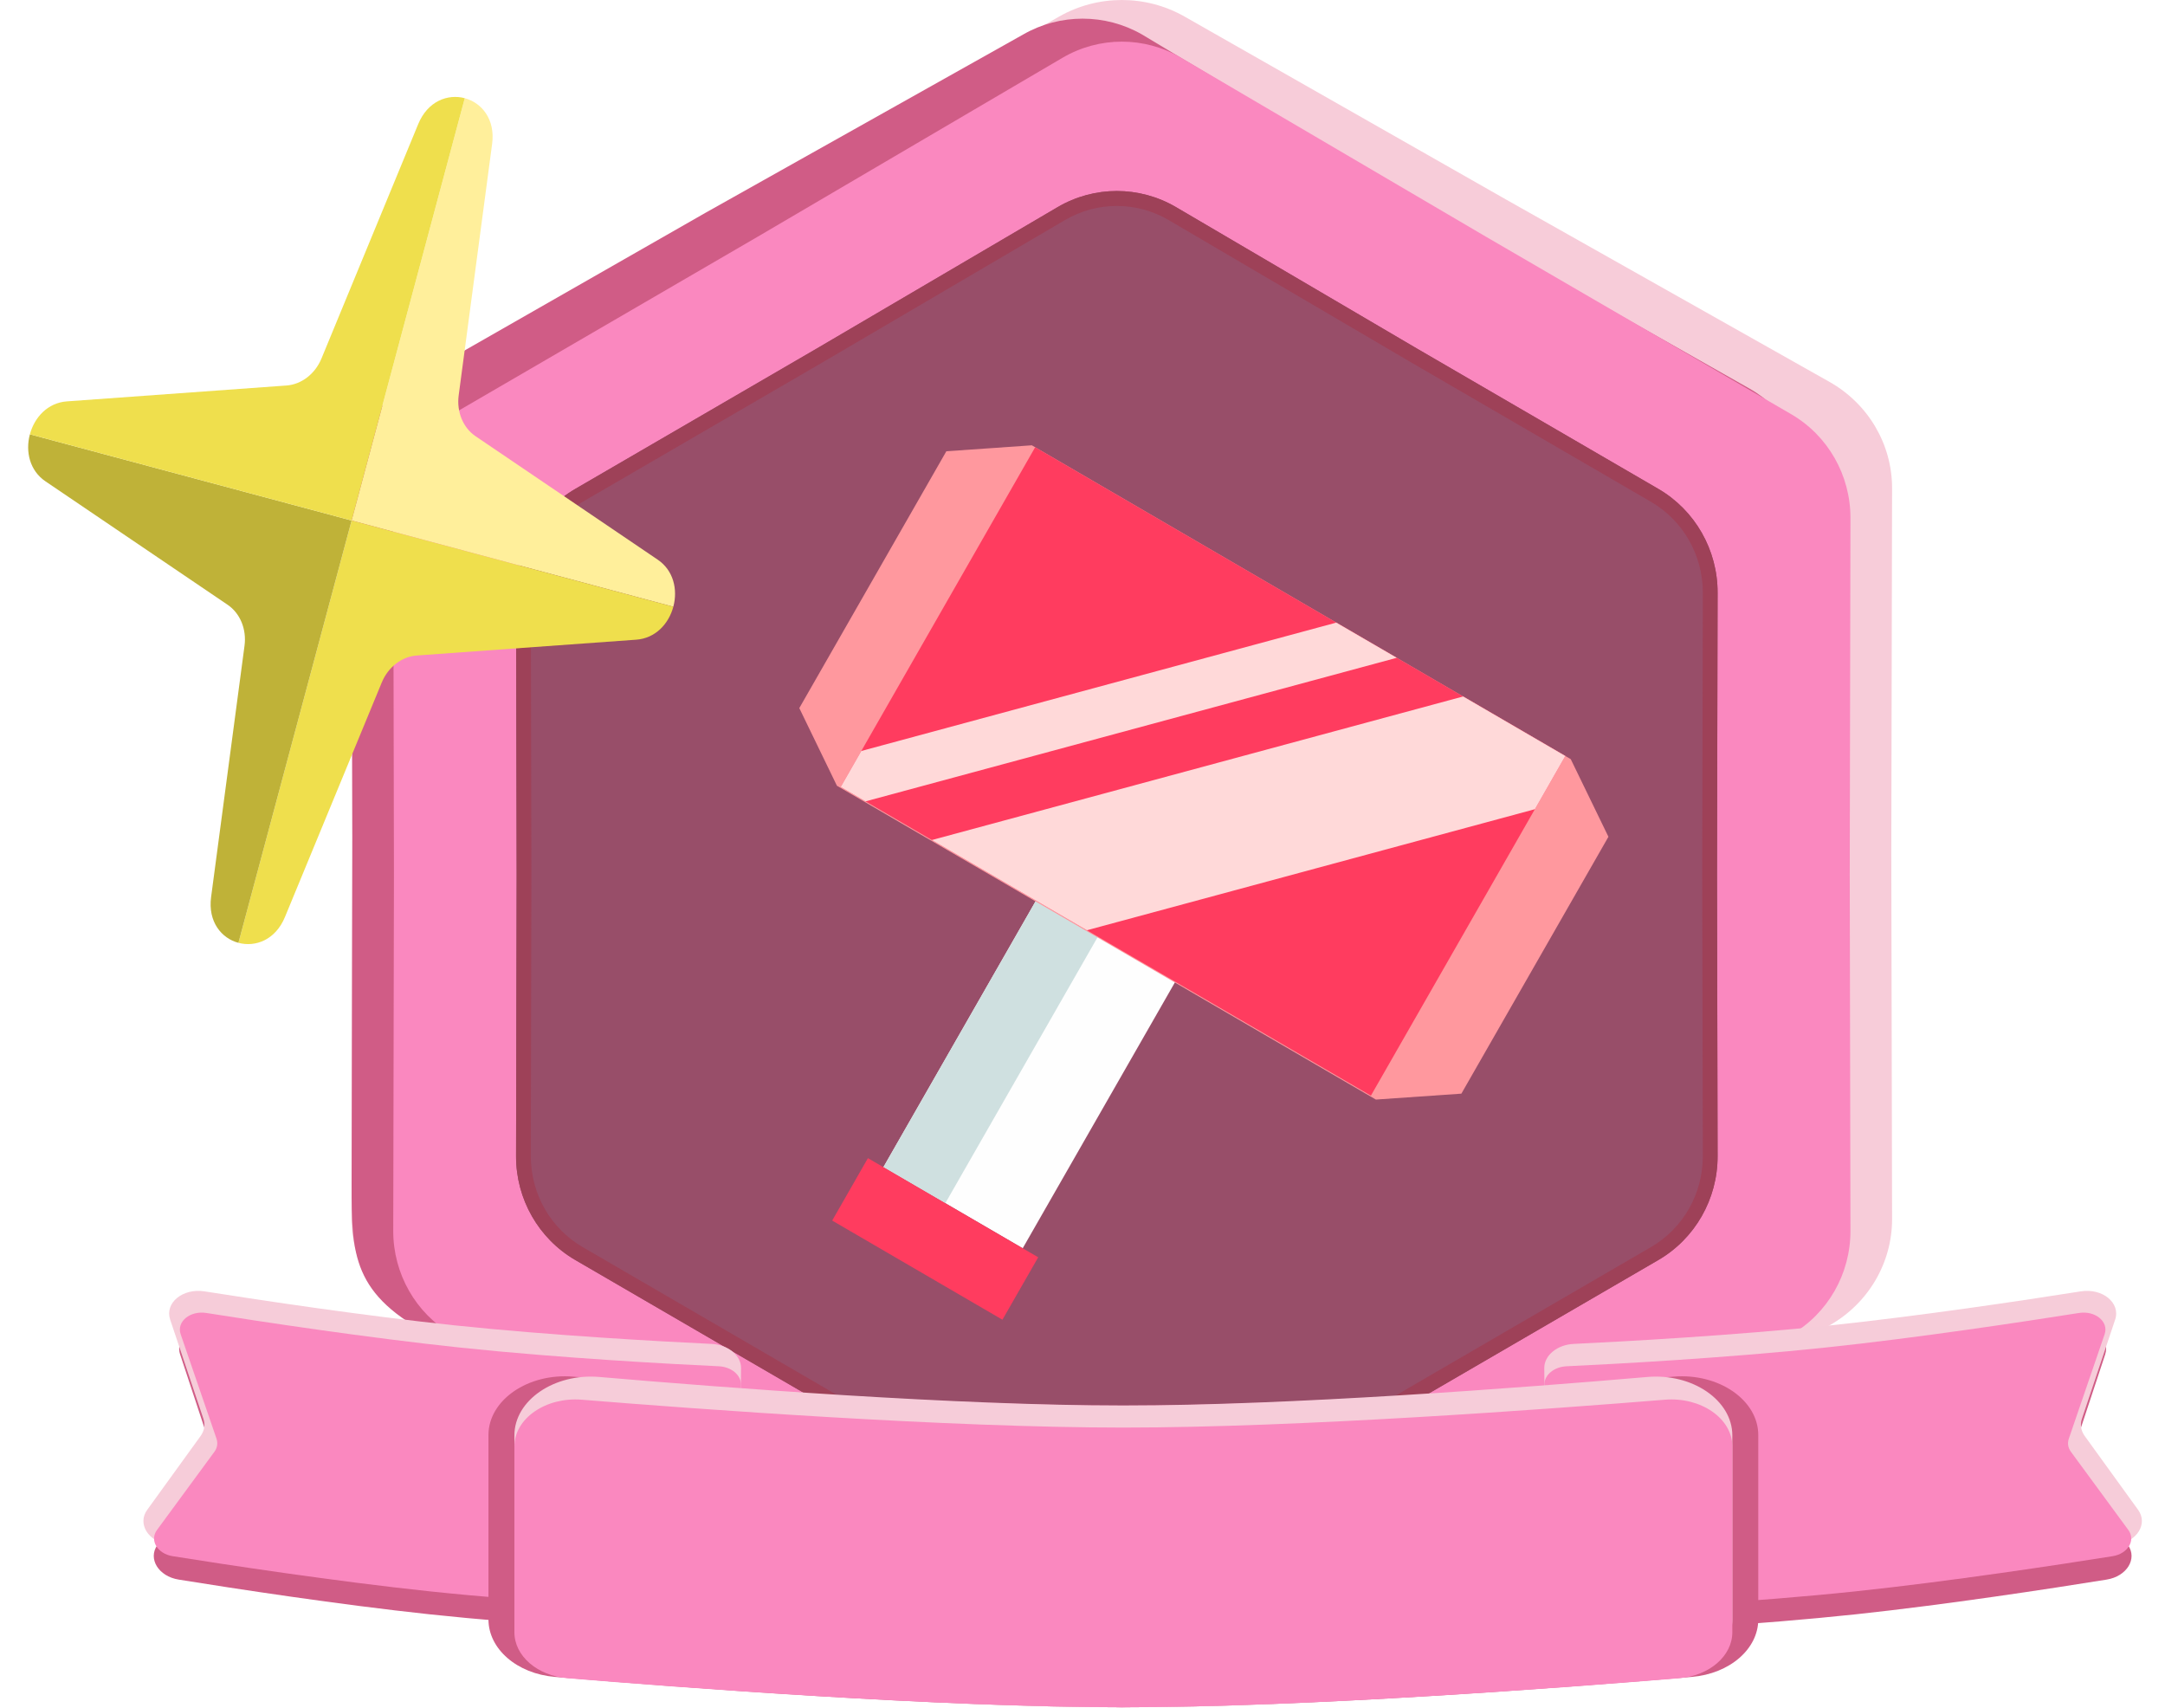
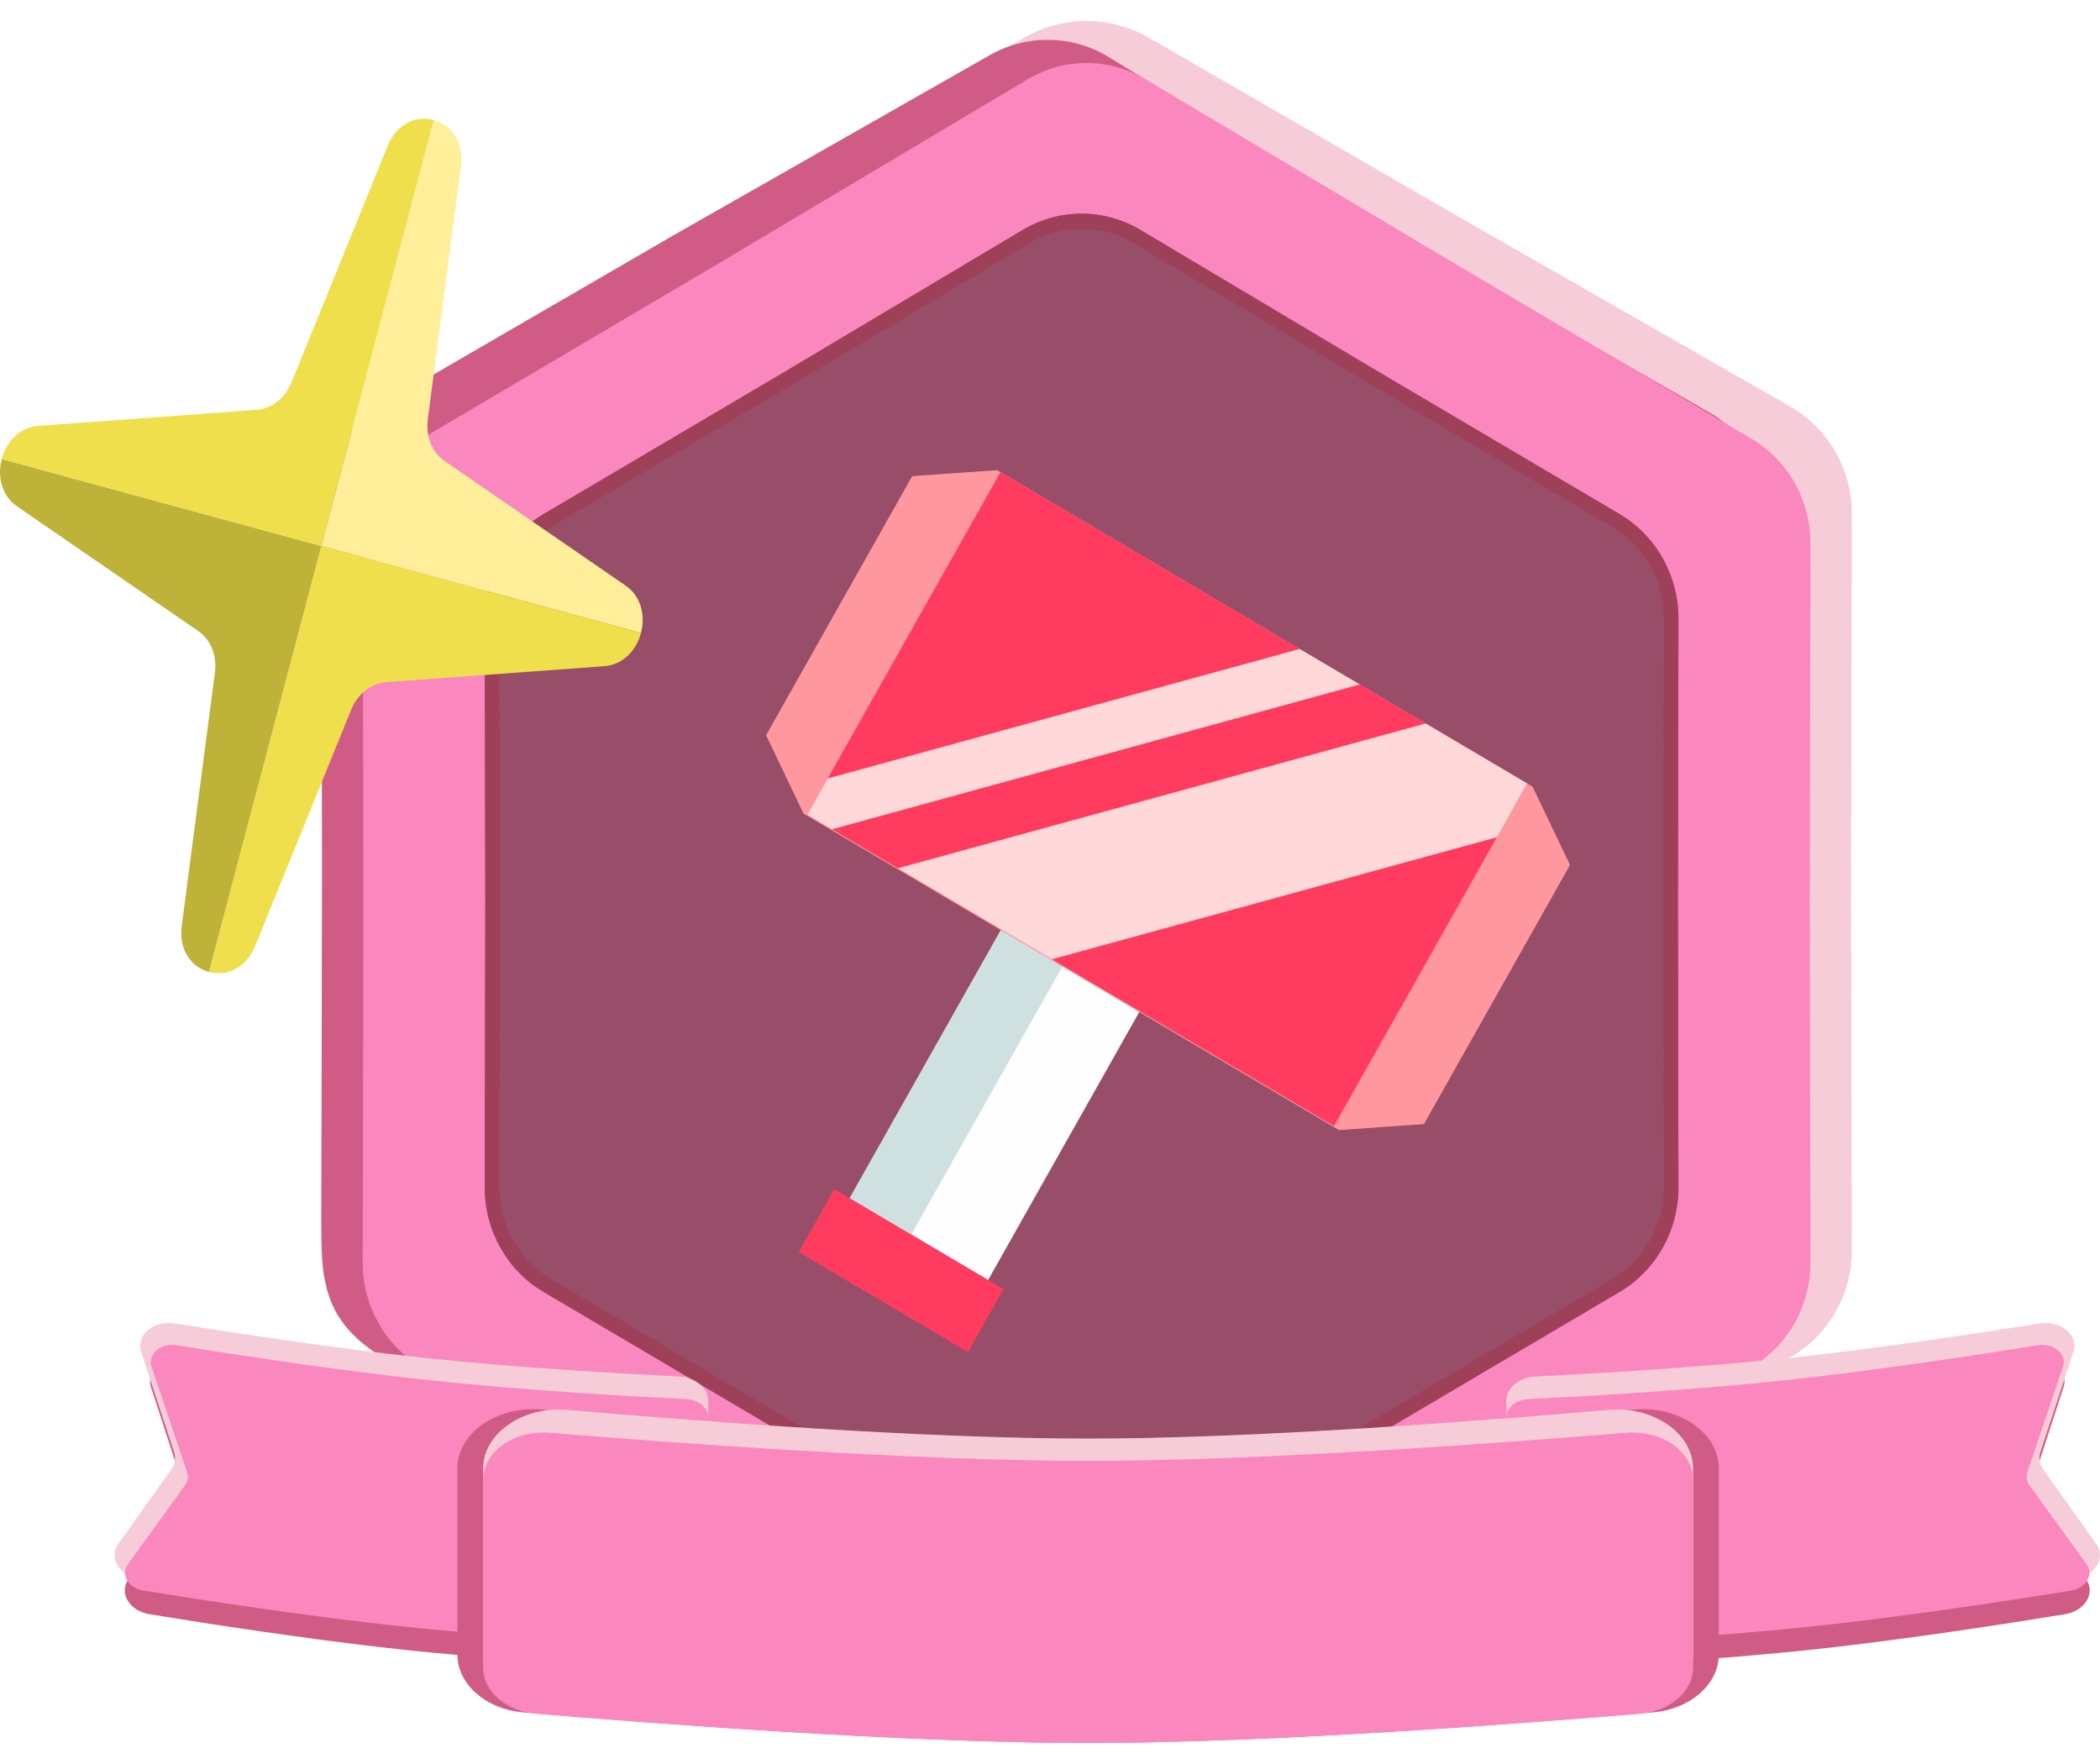
- <svg xmlns="http://www.w3.org/2000/svg" width="52" height="41" viewBox="0 0 52 41" fill="none">
-   <path d="M43.94 9.17C44.873 9.696 45.447 10.672 45.445 11.727L45.426 20.5L45.445 29.273C45.447 30.328 44.873 31.304 43.94 31.83L36.186 36.201L28.45 40.603C27.519 41.132 26.371 41.132 25.44 40.603L17.704 36.201L9.95 31.83C9.017 31.304 8.443 30.328 8.445 29.273L8.463 20.5L8.445 11.727C8.443 10.672 9.017 9.696 9.95 9.17L17.704 4.799L25.44 0.397C26.371 -0.132 27.519 -0.132 28.45 0.397L36.186 4.799L43.94 9.17Z" fill="#F7CCD9" />
-   <path d="M40.566 11.009C41.499 11.534 42.073 12.51 42.071 13.565L42.057 20.5L42.071 27.435C42.073 28.49 41.499 29.465 40.566 29.991L34.437 33.446L28.322 36.926C27.392 37.455 26.243 37.455 25.313 36.926L19.198 33.446L13.068 29.991C12.136 29.465 11.562 28.49 11.564 27.435L11.578 20.5L11.564 13.565C11.562 12.51 12.136 11.534 13.068 11.009L19.198 7.554L25.313 4.074C26.243 3.545 27.392 3.545 28.322 4.074L34.437 7.554L40.566 11.009Z" fill="#F7CCD9" />
-   <path fill-rule="evenodd" clip-rule="evenodd" d="M41.682 20.499L41.696 13.565C41.698 12.641 41.196 11.788 40.38 11.328L34.249 7.872L28.134 4.392C27.32 3.929 26.315 3.929 25.501 4.392L19.385 7.873L13.255 11.328C12.439 11.788 11.937 12.641 11.939 13.565L11.953 20.501L11.939 27.435C11.937 28.359 12.439 29.212 13.255 29.672L19.386 33.128L25.501 36.608C26.315 37.071 27.32 37.071 28.134 36.608L34.25 33.127L40.38 29.672C41.196 29.212 41.698 28.359 41.696 27.435L41.682 20.499ZM42.071 13.565C42.073 12.51 41.499 11.534 40.566 11.009L34.437 7.554L28.322 4.074C27.392 3.545 26.243 3.545 25.313 4.074L19.198 7.554L13.068 11.009C12.136 11.534 11.562 12.51 11.564 13.565L11.578 20.5L11.564 27.435C11.562 28.49 12.136 29.465 13.068 29.991L19.198 33.446L25.313 36.926C26.243 37.455 27.392 37.455 28.322 36.926L34.437 33.446L40.566 29.991C41.499 29.465 42.073 28.49 42.071 27.435L42.057 20.5L42.071 13.565Z" fill="#B5AC5B" />
-   <path d="M42.022 9.333C42.904 9.833 43.447 10.761 43.445 11.765L43.428 20.11L43.445 28.456C43.447 29.459 42.904 30.387 42.022 30.887L34.686 35.045L27.368 39.233C26.488 39.736 25.402 39.736 24.521 39.233L16.445 36.11L10.445 32.11C8.445 31.11 8.445 30.11 8.445 28.456L8.462 20.11L8.445 11.765C8.445 10.61 9.063 9.61 9.945 9.11L16.945 5.11L24.579 0.826C25.459 0.322 26.545 0.322 27.426 0.826L34.686 5.176L42.022 9.333Z" fill="#D05C86" />
-   <path d="M38.83 11.082C39.712 11.582 40.256 12.51 40.254 13.514L40.24 20.11L40.254 26.707C40.256 27.71 39.712 28.638 38.83 29.139L33.032 32.425L27.248 35.735C26.367 36.239 25.281 36.239 24.401 35.735L18.617 32.425L12.819 29.139C11.936 28.638 11.393 27.71 11.395 26.707L11.409 20.11L11.395 13.514C11.393 12.51 11.936 11.582 12.819 11.082L18.617 7.796L24.401 4.486C25.281 3.982 26.367 3.982 27.248 4.486L33.032 7.796L38.83 11.082Z" fill="#D05C86" />
-   <path fill-rule="evenodd" clip-rule="evenodd" d="M39.885 20.11L39.899 13.513C39.901 12.635 39.426 11.823 38.654 11.385L32.854 8.098L27.07 4.788C26.3 4.348 25.349 4.348 24.579 4.788L18.793 8.099L12.995 11.385C12.223 11.823 11.748 12.635 11.75 13.513L11.763 20.111L11.75 26.707C11.748 27.586 12.223 28.398 12.995 28.835L18.794 32.122L24.579 35.432C25.349 35.873 26.3 35.873 27.07 35.432L32.855 32.122L38.654 28.835C39.426 28.398 39.901 27.586 39.899 26.707L39.885 20.11ZM40.254 13.514C40.256 12.51 39.712 11.582 38.83 11.082L33.032 7.796L27.248 4.486C26.367 3.982 25.281 3.982 24.401 4.486L18.617 7.796L12.819 11.082C11.936 11.582 11.393 12.51 11.395 13.514L11.409 20.11L11.395 26.707C11.393 27.71 11.936 28.638 12.819 29.139L18.617 32.425L24.401 35.735C25.281 36.239 26.367 36.239 27.248 35.735L33.032 32.425L38.83 29.139C39.712 28.638 40.256 27.71 40.254 26.707L40.24 20.11L40.254 13.514Z" fill="#B5AC5B" />
-   <path d="M43.022 9.947C43.904 10.46 44.447 11.411 44.445 12.441L44.428 21L44.445 29.559C44.447 30.589 43.904 31.541 43.022 32.053L35.686 36.318L28.368 40.613C27.488 41.129 26.402 41.129 25.521 40.613L18.203 36.318L10.868 32.053C9.986 31.541 9.443 30.589 9.445 29.559L9.462 21L9.445 12.441C9.443 11.411 9.986 10.46 10.868 9.947L18.203 5.682L25.521 1.387C26.402 0.871 27.488 0.871 28.368 1.387L35.686 5.682L43.022 9.947Z" fill="#FA88BF" />
-   <path d="M39.83 11.74C40.712 12.253 41.256 13.205 41.254 14.235L41.24 21L41.254 27.765C41.256 28.795 40.712 29.747 39.83 30.26L34.032 33.63L28.248 37.025C27.367 37.542 26.281 37.542 25.401 37.025L19.617 33.63L13.819 30.26C12.936 29.747 12.393 28.795 12.395 27.765L12.409 21L12.395 14.235C12.393 13.205 12.936 12.253 13.819 11.74L19.617 8.37L25.401 4.975C26.281 4.458 27.367 4.458 28.248 4.975L34.032 8.37L39.83 11.74Z" fill="#984E69" />
-   <path fill-rule="evenodd" clip-rule="evenodd" d="M40.885 20.999L40.899 14.234C40.901 13.333 40.426 12.5 39.654 12.051L33.854 8.68L28.07 5.285C27.3 4.833 26.349 4.833 25.579 5.285L19.793 8.681L13.995 12.051C13.223 12.5 12.748 13.333 12.75 14.234L12.763 21.001L12.75 27.766C12.748 28.667 13.223 29.5 13.995 29.949L19.794 33.32L25.579 36.715C26.349 37.167 27.3 37.167 28.07 36.715L33.855 33.319L39.654 29.949C40.426 29.5 40.901 28.667 40.899 27.766L40.885 20.999ZM41.254 14.235C41.256 13.205 40.712 12.253 39.83 11.74L34.032 8.37L28.248 4.975C27.367 4.458 26.281 4.458 25.401 4.975L19.617 8.37L13.819 11.74C12.936 12.253 12.393 13.205 12.395 14.235L12.409 21L12.395 27.765C12.393 28.795 12.936 29.747 13.819 30.26L19.617 33.63L25.401 37.025C26.281 37.542 27.367 37.542 28.248 37.025L34.032 33.63L39.83 30.26C40.712 29.747 41.256 28.795 41.254 27.765L41.24 21L41.254 14.235Z" fill="#9E4158" />
-   <path d="M28.642 22.854L24.564 29.977L21.218 28.029L25.296 20.906" fill="#FEFEFE" />
-   <path d="M26.783 21.772L22.705 28.895L21.218 28.029L25.296 20.906" fill="#CFE0E0" />
-   <path d="M24.936 30.194L20.846 27.813L19.988 29.312L24.077 31.693L24.936 30.194Z" fill="#FF3C5F" />
-   <path d="M38.632 20.095L37.727 18.231L24.783 10.694L22.73 10.837L19.198 17.005L20.102 18.87L33.047 26.406L35.1 26.264L38.632 20.095Z" fill="#FF989E" />
-   <path d="M37.597 18.155L24.863 10.741L20.193 18.898L32.927 26.312L37.597 18.155Z" fill="#FF3C5F" />
-   <path d="M33.548 15.797L20.788 19.245L20.193 18.898L20.687 18.035L32.095 14.952L33.548 15.797Z" fill="#FFD9D9" />
-   <path d="M37.597 18.155L36.866 19.433L26.105 22.34L22.383 20.173L35.142 16.726L37.597 18.155Z" fill="#FFD9D9" />
-   <path d="M50.563 32.528C50.695 32.127 50.258 31.77 49.738 31.853C48.363 32.073 45.943 32.442 43.838 32.666C41.532 32.912 38.96 33.054 37.747 33.113C37.353 33.132 37.037 33.389 37.038 33.695C37.04 34.344 37.059 35.433 37.155 36.222C37.255 37.048 37.516 38.176 37.667 38.795C37.731 39.056 38.029 39.235 38.374 39.218C39.534 39.164 42.198 39.021 44.578 38.767C46.745 38.535 49.247 38.152 50.598 37.934C51.085 37.856 51.344 37.431 51.109 37.102L49.838 35.321C49.751 35.198 49.728 35.053 49.774 34.913L50.563 32.528Z" fill="#D05C86" />
-   <path d="M50.803 31.69C50.937 31.289 50.499 30.93 49.978 31.012C48.587 31.232 46.125 31.601 43.985 31.827C41.64 32.073 39.023 32.215 37.798 32.274C37.405 32.292 37.09 32.548 37.091 32.854C37.093 33.502 37.112 34.592 37.209 35.382C37.311 36.208 37.575 37.337 37.729 37.955C37.794 38.217 38.092 38.395 38.437 38.379C39.609 38.325 42.316 38.181 44.736 37.927C46.937 37.695 49.479 37.31 50.846 37.094C51.335 37.016 51.593 36.59 51.355 36.26L50.07 34.483C49.981 34.359 49.957 34.212 50.005 34.071L50.803 31.69Z" fill="#F6CCD9" />
-   <path d="M50.55 32.041C50.654 31.741 50.325 31.469 49.934 31.531C48.635 31.737 46.054 32.129 43.83 32.363C41.429 32.616 38.738 32.759 37.624 32.811C37.33 32.825 37.094 33.016 37.094 33.245C37.093 33.845 37.105 34.981 37.204 35.788C37.307 36.626 37.587 37.787 37.73 38.352C37.78 38.549 38.003 38.681 38.262 38.669C39.321 38.62 42.088 38.477 44.55 38.218C46.826 37.978 49.474 37.574 50.741 37.372C51.109 37.313 51.302 36.991 51.12 36.743L49.74 34.864C49.671 34.77 49.653 34.658 49.69 34.55L50.55 32.041Z" fill="#FA88BF" />
-   <path d="M4.327 32.528C4.194 32.127 4.632 31.77 5.151 31.853C6.526 32.073 8.947 32.442 11.052 32.666C13.358 32.912 15.93 33.054 17.143 33.113C17.536 33.132 17.853 33.389 17.852 33.695C17.85 34.344 17.831 35.433 17.735 36.222C17.635 37.048 17.374 38.176 17.223 38.795C17.158 39.056 16.861 39.235 16.515 39.218C15.355 39.164 12.692 39.021 10.312 38.767C8.144 38.535 5.642 38.152 4.292 37.934C3.805 37.856 3.546 37.431 3.781 37.102L5.051 35.321C5.139 35.198 5.162 35.053 5.115 34.913L4.327 32.528Z" fill="#D05C86" />
-   <path d="M4.087 31.69C3.952 31.289 4.391 30.93 4.911 31.012C6.303 31.232 8.765 31.601 10.905 31.827C13.25 32.073 15.866 32.215 17.091 32.274C17.484 32.292 17.8 32.548 17.799 32.854C17.797 33.502 17.778 34.592 17.68 35.382C17.579 36.208 17.314 37.337 17.161 37.955C17.096 38.217 16.798 38.395 16.453 38.379C15.281 38.325 12.573 38.181 10.154 37.927C7.953 37.695 5.411 37.31 4.043 37.094C3.555 37.016 3.296 36.59 3.535 36.26L4.82 34.483C4.909 34.359 4.932 34.212 4.885 34.071L4.087 31.69Z" fill="#F6CCD9" />
-   <path d="M4.339 32.041C4.236 31.741 4.565 31.469 4.956 31.531C6.255 31.737 8.835 32.129 11.06 32.363C13.46 32.616 16.152 32.759 17.266 32.811C17.56 32.825 17.795 33.016 17.796 33.245C17.797 33.845 17.785 34.981 17.685 35.788C17.582 36.626 17.302 37.787 17.159 38.352C17.109 38.549 16.887 38.681 16.627 38.669C15.569 38.62 12.801 38.477 10.339 38.218C8.064 37.978 5.416 37.574 4.148 37.372C3.78 37.313 3.588 36.991 3.77 36.743L5.15 34.864C5.219 34.77 5.237 34.658 5.2 34.55L4.339 32.041Z" fill="#FA88BF" />
-   <path d="M11.732 34.463C11.732 33.623 12.682 32.97 13.765 33.06C16.836 33.314 22.748 33.753 26.981 33.753C31.215 33.753 37.127 33.314 40.197 33.06C41.281 32.97 42.231 33.623 42.231 34.463V38.891C42.231 39.598 41.547 40.194 40.635 40.271C37.72 40.517 31.426 41 26.981 41C22.537 41 16.243 40.517 13.328 40.271C12.415 40.194 11.732 39.598 11.732 38.891V34.463Z" fill="#D05C86" />
-   <path d="M12.355 34.471C12.355 33.629 13.31 32.975 14.396 33.068C17.367 33.323 22.963 33.753 26.981 33.753C31 33.753 36.596 33.323 39.566 33.068C40.653 32.975 41.608 33.629 41.608 34.471V38.897C41.608 39.602 40.931 40.196 40.023 40.275C37.203 40.523 31.217 41 26.981 41C22.746 41 16.759 40.523 13.94 40.275C13.031 40.196 12.355 39.602 12.355 38.897V34.471Z" fill="#F6CCD9" />
-   <path d="M12.355 34.735C12.355 34.065 13.109 33.544 13.974 33.614C16.807 33.844 22.763 34.283 26.981 34.283C31.2 34.283 37.156 33.844 39.989 33.614C40.854 33.544 41.608 34.065 41.608 34.735V39.198C41.608 39.766 41.061 40.243 40.328 40.303C37.658 40.524 31.377 41 26.981 41C22.586 41 16.305 40.524 13.634 40.303C12.902 40.243 12.355 39.766 12.355 39.198V34.735Z" fill="#FA88BF" />
-   <path fill-rule="evenodd" clip-rule="evenodd" d="M11.163 2.358C11.569 2.467 11.899 2.863 11.82 3.456L11.017 9.493C10.964 9.89 11.122 10.272 11.421 10.475L15.798 13.441C16.177 13.698 16.28 14.155 16.175 14.56L16.172 14.571L8.445 12.5L11.163 2.358Z" fill="#FFEF9B" />
-   <path fill-rule="evenodd" clip-rule="evenodd" d="M5.727 22.642C6.134 22.751 6.617 22.574 6.845 22.02L9.169 16.391C9.322 16.02 9.649 15.768 10.01 15.742L15.283 15.362C15.739 15.329 16.058 14.985 16.169 14.582L16.172 14.571L8.445 12.5L5.727 22.642Z" fill="#EFDF4D" />
-   <path fill-rule="evenodd" clip-rule="evenodd" d="M5.727 22.642C5.321 22.534 4.992 22.138 5.07 21.545L5.873 15.507C5.926 15.111 5.768 14.729 5.469 14.525L1.092 11.559C0.713 11.303 0.61 10.845 0.715 10.441L0.718 10.43L8.445 12.5L5.727 22.642Z" fill="#BFB238" />
-   <path fill-rule="evenodd" clip-rule="evenodd" d="M11.163 2.358L8.445 12.5L0.718 10.43C0.827 10.023 1.146 9.672 1.607 9.639L6.88 9.258C7.241 9.232 7.568 8.98 7.721 8.61L10.045 2.98C10.273 2.427 10.756 2.249 11.163 2.358Z" fill="#EFDF4D" />
+ <svg xmlns="http://www.w3.org/2000/svg" width="50" height="42" viewBox="0 0 50 42" fill="none">
+   <path d="M42.609 9.67C43.528 10.196 44.093 11.172 44.091 12.227L44.073 21L44.091 29.773C44.093 30.828 43.528 31.804 42.609 32.33L34.972 36.701L27.353 41.103C26.436 41.632 25.305 41.632 24.389 41.103L16.77 36.701L9.133 32.33C8.214 31.804 7.649 30.828 7.651 29.773L7.669 21L7.651 12.227C7.649 11.172 8.214 10.196 9.133 9.67L16.77 5.299L24.389 0.897C25.305 0.368 26.436 0.368 27.353 0.897L34.972 5.299L42.609 9.67Z" fill="#F7CCD9" />
+   <path d="M39.286 11.509C40.205 12.034 40.77 13.01 40.768 14.065L40.754 21L40.768 27.935C40.77 28.99 40.205 29.965 39.286 30.491L33.25 33.946L27.227 37.426C26.311 37.955 25.18 37.955 24.264 37.426L18.241 33.946L12.204 30.491C11.286 29.965 10.72 28.99 10.723 27.935L10.737 21L10.723 14.065C10.72 13.01 11.286 12.034 12.204 11.509L18.241 8.054L24.264 4.574C25.18 4.045 26.311 4.045 27.227 4.574L33.25 8.054L39.286 11.509Z" fill="#F7CCD9" />
+   <path fill-rule="evenodd" clip-rule="evenodd" d="M40.385 20.999L40.399 14.065C40.401 13.141 39.906 12.288 39.102 11.828L33.065 8.372L27.042 4.892C26.24 4.429 25.251 4.429 24.449 4.892L18.425 8.373L12.389 11.828C11.585 12.288 11.09 13.141 11.092 14.065L11.106 21.001L11.092 27.935C11.09 28.859 11.585 29.712 12.389 30.172L18.426 33.628L24.449 37.108C25.251 37.571 26.24 37.571 27.042 37.108L33.066 33.627L39.102 30.172C39.906 29.712 40.401 28.859 40.399 27.935L40.385 20.999ZM40.768 14.065C40.77 13.01 40.205 12.034 39.286 11.509L33.25 8.054L27.227 4.574C26.311 4.045 25.18 4.045 24.264 4.574L18.241 8.054L12.204 11.509C11.286 12.034 10.72 13.01 10.723 14.065L10.737 21L10.723 27.935C10.72 28.99 11.286 29.965 12.204 30.491L18.241 33.946L24.264 37.426C25.18 37.955 26.311 37.955 27.227 37.426L33.25 33.946L39.286 30.491C40.205 29.965 40.77 28.99 40.768 27.935L40.754 21L40.768 14.065Z" fill="#B5AC5B" />
+   <path d="M40.719 9.833C41.588 10.333 42.123 11.261 42.121 12.265L42.104 20.61L42.121 28.956C42.123 29.959 41.588 30.887 40.719 31.387L33.495 35.545L26.288 39.733C25.421 40.236 24.351 40.236 23.484 39.733L15.53 36.61L9.621 32.61C7.651 31.61 7.651 30.61 7.651 28.956L7.668 20.61L7.651 12.265C7.651 11.11 8.259 10.11 9.128 9.61L16.022 5.61L23.541 1.326C24.408 0.822 25.477 0.822 26.344 1.326L33.495 5.676L40.719 9.833Z" fill="#D05C86" />
+   <path d="M37.576 11.582C38.445 12.082 38.98 13.01 38.978 14.014L38.965 20.61L38.978 27.207C38.98 28.21 38.445 29.138 37.576 29.639L31.866 32.925L26.169 36.235C25.302 36.739 24.233 36.739 23.366 36.235L17.669 32.925L11.958 29.639C11.089 29.138 10.555 28.21 10.557 27.207L10.57 20.61L10.557 14.014C10.555 13.01 11.089 12.082 11.958 11.582L17.669 8.296L23.366 4.986C24.233 4.482 25.302 4.482 26.169 4.986L31.866 8.296L37.576 11.582Z" fill="#D05C86" />
+   <path fill-rule="evenodd" clip-rule="evenodd" d="M38.615 20.61L38.629 14.013C38.631 13.135 38.163 12.323 37.402 11.885L31.691 8.598L25.994 5.288C25.235 4.848 24.299 4.848 23.541 5.288L17.843 8.599L12.132 11.885C11.372 12.323 10.904 13.135 10.906 14.013L10.919 20.611L10.906 27.207C10.904 28.086 11.372 28.898 12.132 29.335L17.844 32.622L23.541 35.932C24.299 36.373 25.235 36.373 25.994 35.932L31.692 32.622L37.402 29.335C38.163 28.898 38.631 28.086 38.629 27.207L38.615 20.61ZM38.978 14.014C38.98 13.01 38.445 12.082 37.576 11.582L31.866 8.296L26.169 4.986C25.302 4.482 24.233 4.482 23.366 4.986L17.669 8.296L11.958 11.582C11.089 12.082 10.555 13.01 10.557 14.014L10.57 20.61L10.557 27.207C10.555 28.21 11.089 29.138 11.958 29.639L17.669 32.925L23.366 36.235C24.233 36.739 25.302 36.739 26.169 36.235L31.866 32.925L37.576 29.639C38.445 29.138 38.98 28.21 38.978 27.207L38.965 20.61L38.978 14.014Z" fill="#B5AC5B" />
+   <path d="M41.704 10.447C42.573 10.96 43.108 11.911 43.106 12.941L43.089 21.5L43.106 30.059C43.108 31.089 42.573 32.041 41.704 32.553L34.48 36.818L27.273 41.113C26.406 41.629 25.336 41.629 24.469 41.113L17.262 36.818L10.038 32.553C9.169 32.041 8.634 31.089 8.636 30.059L8.653 21.5L8.636 12.941C8.634 11.911 9.169 10.96 10.038 10.447L17.262 6.182L24.469 1.887C25.336 1.371 26.406 1.371 27.273 1.887L34.48 6.182L41.704 10.447Z" fill="#FA88BF" />
+   <path d="M38.561 12.24C39.43 12.753 39.965 13.705 39.963 14.735L39.95 21.5L39.963 28.265C39.965 29.295 39.43 30.247 38.561 30.76L32.851 34.13L27.154 37.525C26.287 38.042 25.217 38.042 24.35 37.525L18.654 34.13L12.943 30.76C12.074 30.247 11.539 29.295 11.541 28.265L11.555 21.5L11.541 14.735C11.539 13.705 12.074 12.753 12.943 12.24L18.654 8.87L24.35 5.475C25.217 4.958 26.287 4.958 27.154 5.475L32.851 8.87L38.561 12.24Z" fill="#984E69" />
+   <path fill-rule="evenodd" clip-rule="evenodd" d="M39.6 21.499L39.614 14.734C39.616 13.833 39.148 13 38.387 12.551L32.676 9.18L26.979 5.785C26.22 5.333 25.284 5.333 24.526 5.785L18.828 9.181L13.117 12.551C12.357 13 11.889 13.833 11.891 14.734L11.904 21.501L11.891 28.266C11.889 29.167 12.357 30 13.117 30.449L18.829 33.82L24.526 37.215C25.284 37.667 26.22 37.667 26.979 37.215L32.677 33.819L38.387 30.449C39.148 30 39.616 29.167 39.614 28.266L39.6 21.499ZM39.963 14.735C39.965 13.705 39.43 12.753 38.561 12.24L32.851 8.87L27.154 5.475C26.287 4.958 25.217 4.958 24.35 5.475L18.654 8.87L12.943 12.24C12.074 12.753 11.539 13.705 11.541 14.735L11.555 21.5L11.541 28.265C11.539 29.295 12.074 30.247 12.943 30.76L18.654 34.13L24.35 37.525C25.217 38.042 26.287 38.042 27.154 37.525L32.851 34.13L38.561 30.76C39.43 30.247 39.965 29.295 39.963 28.265L39.95 21.5L39.963 14.735Z" fill="#9E4158" />
+   <path d="M27.543 23.354L23.526 30.477L20.231 28.529L24.247 21.406" fill="#FEFEFE" />
+   <path d="M25.712 22.272L21.695 29.395L20.231 28.529L24.247 21.406" fill="#CFE0E0" />
+   <path d="M23.892 30.694L19.864 28.313L19.019 29.812L23.047 32.193L23.892 30.694Z" fill="#FF3C5F" />
+   <path d="M37.381 20.595L36.49 18.731L23.742 11.194L21.719 11.337L18.241 17.505L19.132 19.37L31.881 26.906L33.903 26.764L37.381 20.595Z" fill="#FF989E" />
+   <path d="M36.362 18.655L23.82 11.241L19.221 19.398L31.762 26.812L36.362 18.655Z" fill="#FF3C5F" />
+   <path d="M32.374 16.297L19.807 19.745L19.221 19.398L19.708 18.535L30.943 15.452L32.374 16.297Z" fill="#FFD9D9" />
+   <path d="M36.362 18.655L35.642 19.933L25.044 22.84L21.378 20.673L33.944 17.226L36.362 18.655Z" fill="#FFD9D9" />
+   <path d="M49.132 33.028C49.262 32.627 48.831 32.27 48.319 32.353C46.965 32.573 44.581 32.942 42.508 33.166C40.237 33.412 37.704 33.554 36.509 33.613C36.122 33.632 35.81 33.889 35.811 34.195C35.813 34.844 35.832 35.933 35.926 36.722C36.025 37.548 36.282 38.676 36.431 39.295C36.494 39.556 36.787 39.735 37.127 39.718C38.27 39.664 40.893 39.521 43.237 39.267C45.372 39.035 47.836 38.652 49.166 38.434C49.645 38.356 49.901 37.931 49.669 37.602L48.418 35.821C48.332 35.698 48.309 35.553 48.355 35.413L49.132 33.028Z" fill="#D05C86" />
+   <path d="M49.368 32.19C49.5 31.789 49.069 31.43 48.556 31.512C47.185 31.732 44.761 32.101 42.653 32.327C40.343 32.573 37.767 32.715 36.56 32.774C36.173 32.792 35.862 33.048 35.863 33.354C35.865 34.002 35.884 35.092 35.98 35.882C36.08 36.708 36.34 37.837 36.492 38.455C36.556 38.717 36.849 38.895 37.189 38.879C38.343 38.825 41.01 38.681 43.392 38.427C45.56 38.195 48.064 37.81 49.41 37.594C49.892 37.516 50.146 37.09 49.911 36.76L48.646 34.983C48.558 34.859 48.535 34.712 48.581 34.571L49.368 32.19Z" fill="#F6CCD9" />
+   <path d="M49.119 32.541C49.221 32.24 48.897 31.969 48.512 32.031C47.233 32.237 44.691 32.629 42.5 32.863C40.136 33.116 37.486 33.259 36.388 33.311C36.099 33.325 35.867 33.516 35.866 33.745C35.865 34.345 35.877 35.481 35.975 36.288C36.077 37.126 36.352 38.287 36.493 38.852C36.542 39.049 36.762 39.181 37.017 39.169C38.06 39.12 40.785 38.977 43.21 38.718C45.451 38.478 48.059 38.074 49.307 37.872C49.67 37.813 49.859 37.491 49.68 37.243L48.321 35.364C48.253 35.27 48.235 35.158 48.271 35.05L49.119 32.541Z" fill="#FA88BF" />
+   <path d="M3.595 33.028C3.465 32.627 3.896 32.27 4.407 32.353C5.761 32.573 8.145 32.942 10.219 33.166C12.49 33.412 15.022 33.554 16.217 33.613C16.605 33.632 16.917 33.889 16.916 34.195C16.914 34.844 16.895 35.933 16.8 36.722C16.702 37.548 16.445 38.676 16.296 39.295C16.233 39.556 15.94 39.735 15.6 39.718C14.457 39.664 11.834 39.521 9.489 39.267C7.355 39.035 4.891 38.652 3.561 38.434C3.081 38.356 2.826 37.931 3.058 37.602L4.309 35.821C4.395 35.698 4.417 35.553 4.372 35.413L3.595 33.028Z" fill="#D05C86" />
+   <path d="M3.359 32.19C3.227 31.789 3.658 31.43 4.171 31.512C5.542 31.732 7.966 32.101 10.073 32.327C12.383 32.573 14.96 32.715 16.167 32.774C16.554 32.792 16.864 33.048 16.863 33.354C16.861 34.002 16.842 35.092 16.747 35.882C16.647 36.708 16.386 37.837 16.235 38.455C16.171 38.717 15.878 38.895 15.537 38.879C14.383 38.825 11.717 38.681 9.334 38.427C7.166 38.195 4.663 37.81 3.316 37.594C2.835 37.516 2.58 37.09 2.815 36.76L4.081 34.983C4.168 34.859 4.192 34.712 4.145 34.571L3.359 32.19Z" fill="#F6CCD9" />
+   <path d="M3.608 32.541C3.506 32.24 3.829 31.969 4.215 32.031C5.494 32.237 8.035 32.629 10.226 32.863C12.591 33.116 15.241 33.259 16.338 33.311C16.628 33.325 16.86 33.516 16.86 33.745C16.862 34.345 16.849 35.481 16.752 36.288C16.65 37.126 16.375 38.287 16.233 38.852C16.184 39.049 15.965 39.181 15.71 39.169C14.667 39.12 11.941 38.977 9.517 38.718C7.276 38.478 4.668 38.074 3.42 37.872C3.057 37.813 2.867 37.491 3.046 37.243L4.406 35.364C4.474 35.27 4.492 35.158 4.455 35.05L3.608 32.541Z" fill="#FA88BF" />
+   <path d="M10.889 34.963C10.889 34.123 11.824 33.47 12.891 33.56C15.915 33.814 21.738 34.253 25.907 34.253C30.076 34.253 35.899 33.814 38.923 33.56C39.99 33.47 40.925 34.123 40.925 34.963V39.391C40.925 40.098 40.252 40.694 39.354 40.771C36.483 41.017 30.284 41.5 25.907 41.5C21.53 41.5 15.331 41.017 12.46 40.771C11.562 40.694 10.889 40.098 10.889 39.391V34.963Z" fill="#D05C86" />
+   <path d="M11.502 34.971C11.502 34.129 12.443 33.475 13.512 33.568C16.438 33.823 21.949 34.253 25.907 34.253C29.865 34.253 35.376 33.823 38.301 33.568C39.371 33.475 40.312 34.129 40.312 34.971V39.397C40.312 40.102 39.646 40.696 38.751 40.775C35.974 41.023 30.078 41.5 25.907 41.5C21.736 41.5 15.84 41.023 13.063 40.775C12.168 40.696 11.502 40.102 11.502 39.397V34.971Z" fill="#F6CCD9" />
+   <path d="M11.502 35.235C11.502 34.565 12.245 34.044 13.096 34.114C15.886 34.344 21.752 34.783 25.907 34.783C30.061 34.783 35.928 34.344 38.718 34.114C39.569 34.044 40.312 34.565 40.312 35.235V39.698C40.312 40.266 39.773 40.743 39.052 40.803C36.422 41.024 30.236 41.5 25.907 41.5C21.578 41.5 15.392 41.024 12.762 40.803C12.041 40.743 11.502 40.266 11.502 39.698V35.235Z" fill="#FA88BF" />
+   <path fill-rule="evenodd" clip-rule="evenodd" d="M10.328 2.858C10.728 2.967 11.052 3.363 10.975 3.956L10.184 9.993C10.132 10.39 10.287 10.772 10.582 10.975L14.893 13.941C15.266 14.198 15.367 14.655 15.264 15.06L15.261 15.071L7.651 13L10.328 2.858Z" fill="#FFEF9B" />
+   <path fill-rule="evenodd" clip-rule="evenodd" d="M4.975 23.142C5.375 23.251 5.851 23.074 6.076 22.52L8.364 16.891C8.515 16.52 8.837 16.268 9.192 16.242L14.386 15.862C14.835 15.829 15.148 15.485 15.259 15.082L15.261 15.071L7.651 13L4.975 23.142Z" fill="#EFDF4D" />
+   <path fill-rule="evenodd" clip-rule="evenodd" d="M4.975 23.142C4.575 23.034 4.25 22.638 4.327 22.045L5.118 16.007C5.17 15.611 5.015 15.229 4.72 15.025L0.409 12.059C0.037 11.803 -0.065 11.345 0.038 10.941L0.041 10.93L7.651 13L4.975 23.142Z" fill="#BFB238" />
+   <path fill-rule="evenodd" clip-rule="evenodd" d="M10.328 2.858L7.651 13L0.041 10.93C0.148 10.523 0.463 10.172 0.916 10.139L6.11 9.758C6.465 9.732 6.788 9.48 6.938 9.11L9.227 3.48C9.452 2.927 9.927 2.749 10.328 2.858Z" fill="#EFDF4D" />
</svg>
